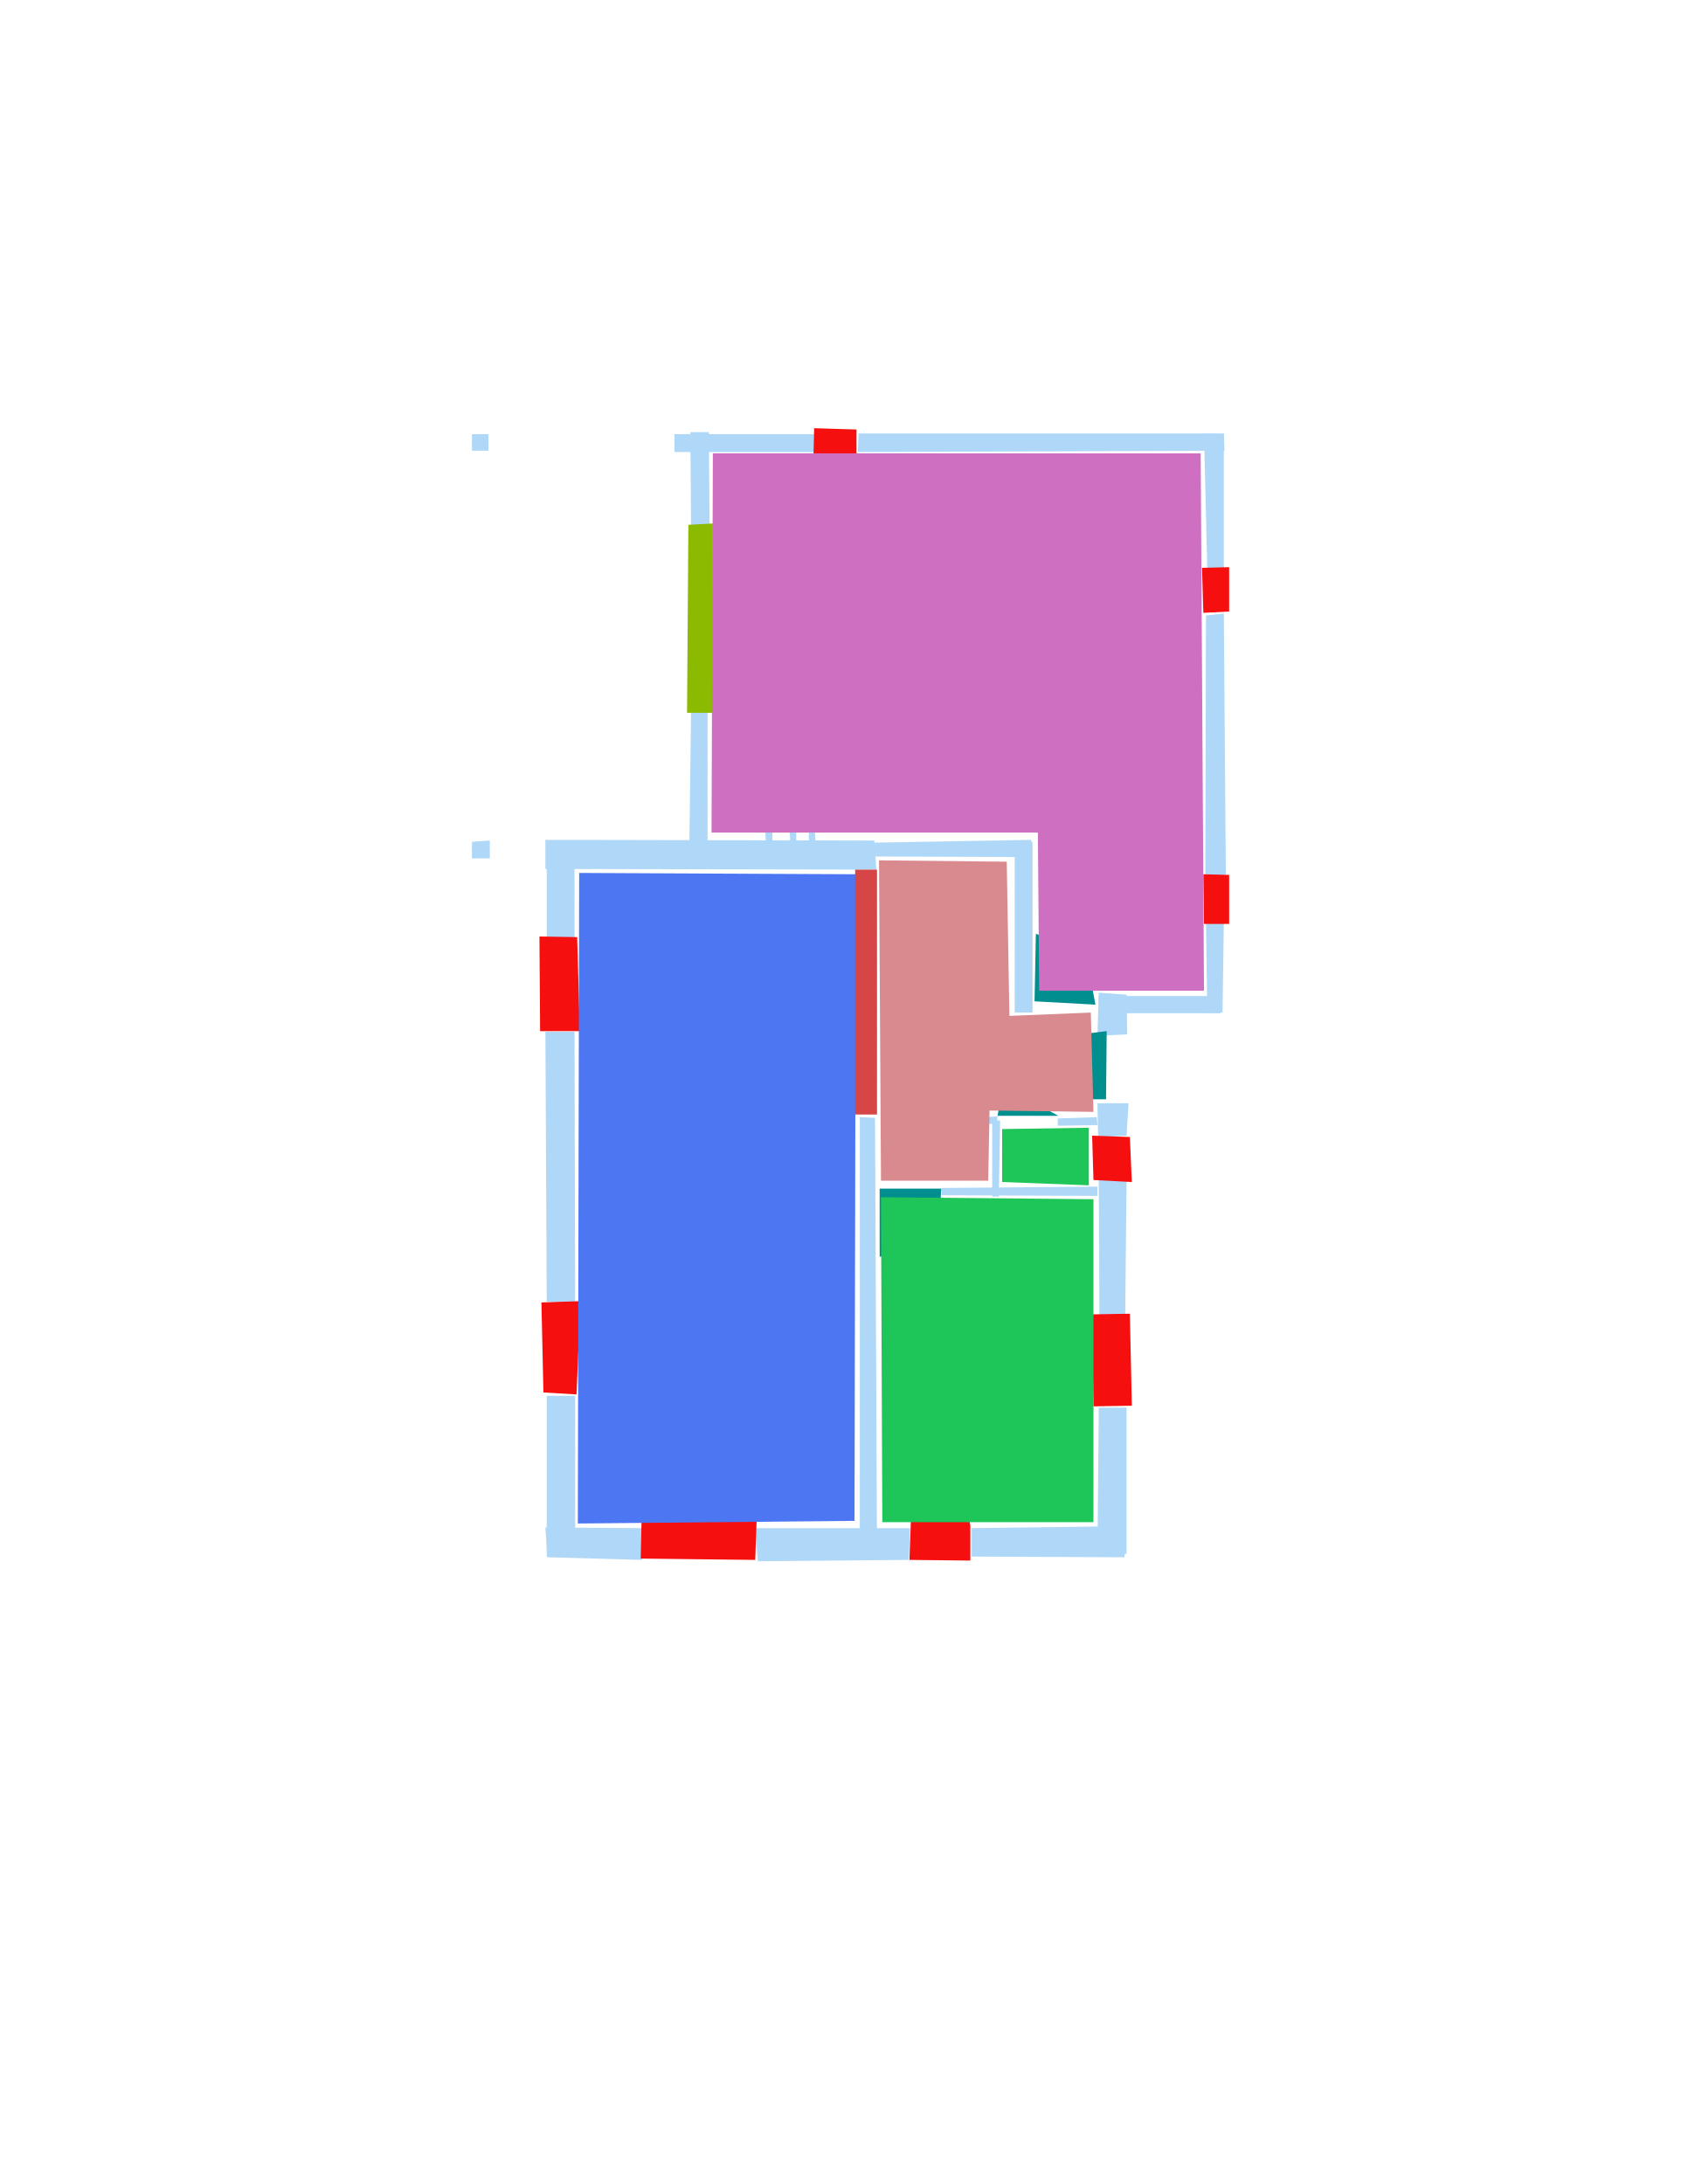
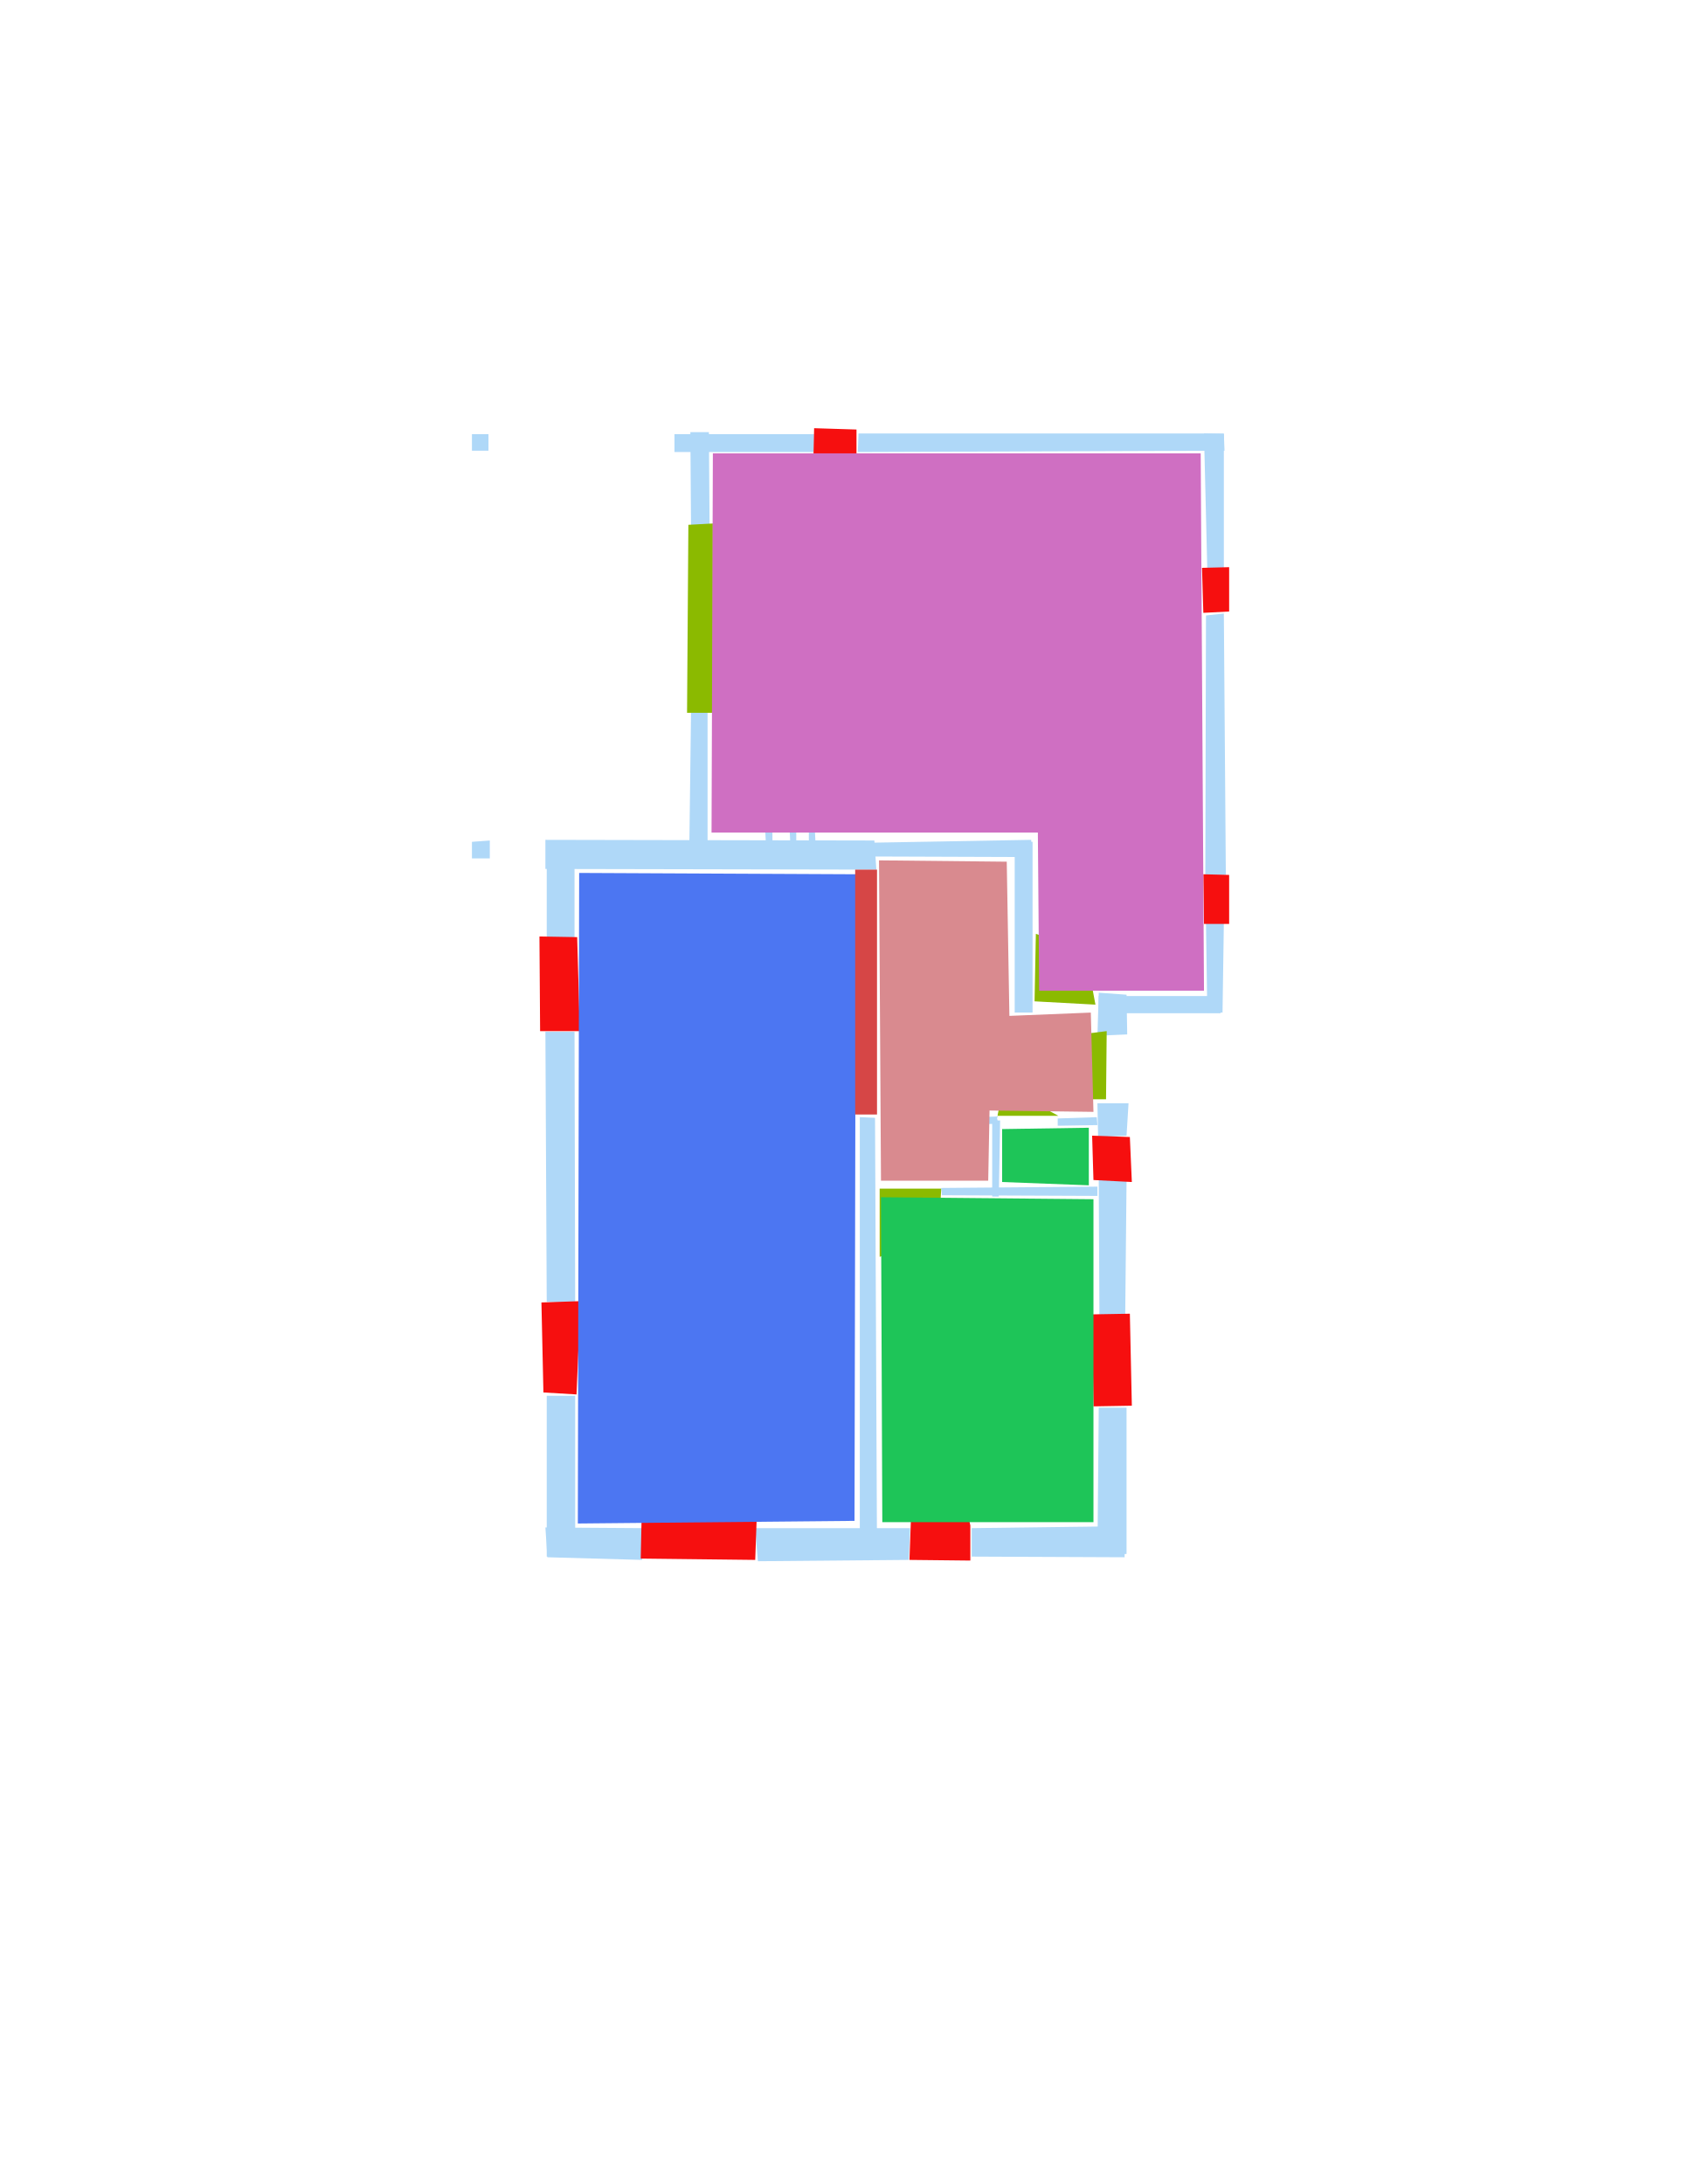
<svg xmlns="http://www.w3.org/2000/svg" version="1.1" width="2550" height="3300">
  <width>2479</width>
  <height>3508</height>
  <nclasslabel>50</nclasslabel>
  <nclassappear>6</nclassappear>
  <class>Bidet-1</class>
  <class>Bidet-2</class>
  <class>Bidet-3</class>
  <class>Bidet-4</class>
  <class>Door</class>
  <class>Door-1</class>
  <class>Door-23</class>
  <class>Oven-1</class>
  <class>Oven-2</class>
  <class>Oven-3</class>
  <class>Oven-4</class>
  <class>Parking</class>
  <class>Roof</class>
  <class>Room</class>
  <class>Separation</class>
  <class>Sink-1</class>
  <class>Sink-11</class>
  <class>Sink-12</class>
  <class>Sink-13</class>
  <class>Sink-14</class>
  <class>Sink-2</class>
  <class>Sink-3</class>
  <class>Sink-4</class>
  <class>Sink-5</class>
  <class>Sink-6</class>
  <class>Sofa-1</class>
  <class>Sofa-3</class>
  <class>Sofa-4</class>
  <class>Sofa-5</class>
  <class>Sofa-6</class>
  <class>Sofa-7</class>
  <class>Sofa-8</class>
  <class>Sofa-9</class>
  <class>Stairs-1</class>
  <class>Table-1</class>
  <class>Table-2</class>
  <class>Table-3</class>
  <class>Table-4</class>
  <class>Table-5</class>
  <class>Table-6</class>
  <class>Table-7</class>
  <class>Text</class>
  <class>Tub-1</class>
  <class>Tub-3</class>
  <class>TV-1</class>
  <class>TV-2</class>
  <class>Wall</class>
  <class>Wall-1</class>
  <class>Wallieee</class>
  <class>Window</class>
  <polygon class="Wall" fill="#AFD8F8" id="0" transcription="" points="1019,656 1230,656 1230,683 1019,683 " />
  <polygon class="Wall" fill="#AFD8F8" id="1" transcription="" points="1044,794 1072,794 1071,653 1043,653 " />
  <polygon class="Wall" fill="#AFD8F8" id="2" transcription="" points="1297,655 1849,655 1850,681 1296,683 " />
  <polygon class="Wall" fill="#AFD8F8" id="3" transcription="" points="1824,861 1849,861 1849,656 1819,655 " />
  <polygon class="Wall" fill="#AFD8F8" id="4" transcription="" points="1822,930 1849,927 1852,1322 1821,1324 " />
  <polygon class="Wall" fill="#AFD8F8" id="5" transcription="" points="1822,1395 1849,1395 1847,1530 1824,1530 " />
  <polygon class="Wall" fill="#AFD8F8" id="6" transcription="" points="1660,1505 1660,1531 1844,1531 1844,1505 " />
  <polygon class="Wall" fill="#AFD8F8" id="7" transcription="" points="1703,1563 1658,1565 1660,1500 1702,1503 " />
  <polygon class="Wall" fill="#AFD8F8" id="8" transcription="" points="1560,1530 1533,1530 1533,1270 1560,1272 " />
  <polygon class="Wall" fill="#AFD8F8" id="9" transcription="" points="1658,1667 1705,1667 1702,1716 1659,1718 " />
  <polygon class="Wall" fill="#AFD8F8" id="10" transcription="" points="1660,1783 1702,1784 1700,1986 1661,1988 " />
  <polygon class="Wall" fill="#AFD8F8" id="11" transcription="" points="1660,2127 1702,2127 1702,2348 1658,2350 " />
  <polygon class="Wall" fill="#AFD8F8" id="12" transcription="" points="1468,2309 1468,2352 1699,2353 1700,2306 " />
  <polygon class="Wall" fill="#AFD8F8" id="13" transcription="" points="1375,2309 1141,2309 1145,2359 1373,2357 " />
  <polygon class="Wall" fill="#AFD8F8" id="14" transcription="" points="1299,1688 1322,1689 1325,2347 1299,2348 " />
  <polygon class="Wall" fill="#AFD8F8" id="15" transcription="" points="971,2309 970,2357 827,2353 824,2308 " />
  <polygon class="Wall" fill="#AFD8F8" id="16" transcription="" points="826,2109 869,2109 869,2350 826,2352 " />
  <polygon class="Wall" fill="#AFD8F8" id="17" transcription="" points="826,1967 869,1969 868,1559 824,1559 " />
  <polygon class="Wall" fill="#AFD8F8" id="18" transcription="" points="826,1419 868,1419 868,1272 826,1270 " />
  <polygon class="Wall" fill="#AFD8F8" id="19" transcription="" points="824,1269 824,1313 1324,1314 1321,1270 " />
  <polygon class="Wall" fill="#AFD8F8" id="20" transcription="" points="1044,1077 1069,1075 1069,1313 1041,1313 " />
  <polygon class="Wall" fill="#AFD8F8" id="21" transcription="" points="1275,1274 1275,1294 1558,1295 1558,1269 " />
  <polygon class="Wall" fill="#AFD8F8" id="22" transcription="" points="713,656 738,656 738,681 713,681 " />
  <polygon class="Wall" fill="#AFD8F8" id="23" transcription="" points="713,1272 740,1270 740,1297 713,1297 " />
  <polygon class="Wall" fill="#AFD8F8" id="24" transcription="" points="1157,1234 1157,1245 1230,1245 1230,1233 " />
  <polygon class="Wall" fill="#AFD8F8" id="25" transcription="" points="1155,1234 1167,1233 1167,1272 1157,1272 " />
  <polygon class="Wall" fill="#AFD8F8" id="26" transcription="" points="1192,1232 1203,1231 1203,1275 1194,1275 " />
  <polygon class="Wall" fill="#AFD8F8" id="27" transcription="" points="1222,1233 1230,1233 1232,1272 1222,1272 " />
  <polygon class="Wall" fill="#AFD8F8" id="28" transcription="" points="1423,1690 1424,1700 1508,1698 1506,1687 " />
  <polygon class="Wall" fill="#AFD8F8" id="29" transcription="" points="1598,1690 1598,1701 1658,1700 1657,1688 " />
  <polygon class="Wall" fill="#AFD8F8" id="30" transcription="" points="1422,1795 1423,1806 1658,1807 1658,1793 " />
  <polygon class="Wall" fill="#AFD8F8" id="31" transcription="" points="1509,1808 1499,1808 1499,1693 1511,1693 " />
  <polygon class="Window" fill="#f60f0f" id="32" transcription="" points="1230,647 1229,688 1294,690 1294,649 " />
  <polygon class="Window" fill="#f60f0f" id="33" transcription="" points="1816,858 1857,857 1857,924 1818,926 " />
  <polygon class="Parking" fill="#8BBA00" id="34" transcription="" points="1040,793 1077,791 1077,1077 1038,1077 " />
  <polygon class="Window" fill="#f60f0f" id="35" transcription="" points="1818,1321 1857,1322 1857,1396 1819,1396 " />
  <polygon class="Window" fill="#f60f0f" id="36" transcription="" points="1650,1716 1707,1718 1710,1786 1652,1783 " />
  <polygon class="Window" fill="#f60f0f" id="37" transcription="" points="1650,1986 1707,1985 1710,2124 1652,2125 " />
  <polygon class="Window" fill="#f60f0f" id="38" transcription="" points="1374,2357 1466,2358 1466,2305 1454,2250 1379,2219 " />
  <polygon class="Window" fill="#f60f0f" id="39" transcription="" points="968,2355 1141,2357 1146,2215 1079,2232 1057,2280 1019,2225 971,2219 " />
  <polygon class="Window" fill="#f60f0f" id="40" transcription="" points="818,1968 821,2104 871,2107 877,1966 " />
  <polygon class="Window" fill="#f60f0f" id="41" transcription="" points="815,1415 872,1416 876,1558 816,1558 " />
-   <polygon class="Door" fill="#008E8E" id="42" transcription="" points="1565,1411 1563,1513 1655,1518 1640,1438 " />
-   <polygon class="Door" fill="#008E8E" id="43" transcription="" points="1563,1661 1671,1661 1672,1558 1608,1566 1565,1616 " />
-   <polygon class="Door" fill="#008E8E" id="44" transcription="" points="1329,1899 1329,1796 1422,1796 1419,1850 1386,1883 " />
-   <polygon class="Door" fill="#008E8E" id="45" transcription="" points="1516,1641 1599,1686 1507,1686 " />
+   <polygon class="Door" fill="#8BBA00" id="42" transcription="" points="1565,1411 1563,1513 1655,1518 1640,1438 " />
+   <polygon class="Door" fill="#8BBA00" id="43" transcription="" points="1563,1661 1671,1661 1672,1558 1608,1566 1565,1616 " />
+   <polygon class="Door" fill="#8BBA00" id="44" transcription="" points="1329,1899 1329,1796 1422,1796 1419,1850 1386,1883 " />
+   <polygon class="Door" fill="#8BBA00" id="45" transcription="" points="1516,1641 1599,1686 1507,1686 " />
  <polygon class="bathRoom" fill="#cf6fc2" id="46" transcription="" points="1077,685 1814,685 1819,1497 1570,1497 1568,1258 1075,1258 " />
  <polygon class="kitchen" fill="#4c76f2" id="47" transcription="" points="875,1319 873,2302 1291,2298 1293,1321 " />
  <polygon class="bedRoom" fill="#d98a8f" id="48" transcription="" points="1328,1300 1331,1784 1493,1784 1495,1678 1652,1680 1648,1530 1525,1535 1521,1302 " />
  <polygon class="livingRoom" fill="#1ec558" id="49" transcription="" points="1652,1812 1652,2300 1333,2300 1331,1809 " />
  <polygon class="livingRoom" fill="#1ec558" id="50" transcription="" points="1514,1706 1645,1704 1645,1791 1514,1786 " />
  <polygon class="Separation" fill="#D64646" id="51" transcription="" points="1292,1314 1325,1314 1325,1684 1292,1684 " />
  <relation type="incident" objects="32,2" />
  <relation type="incident" objects="2,3" />
  <relation type="incident" objects="3,33" />
  <relation type="incident" objects="33,4" />
  <relation type="incident" objects="4,35" />
  <relation type="incident" objects="35,5" />
  <relation type="incident" objects="5,6" />
  <relation type="incident" objects="6,7" />
  <relation type="incident" objects="7,43" />
  <relation type="incident" objects="43,9" />
  <relation type="incident" objects="9,36" />
  <relation type="incident" objects="36,10" />
  <relation type="incident" objects="10,37" />
  <relation type="incident" objects="37,11" />
  <relation type="incident" objects="11,12" />
  <relation type="incident" objects="12,38" />
  <relation type="incident" objects="38,13" />
  <relation type="incident" objects="13,39" />
  <relation type="incident" objects="15,39" />
  <relation type="incident" objects="15,16" />
  <relation type="incident" objects="16,40" />
  <relation type="incident" objects="17,40" />
  <relation type="incident" objects="17,41" />
  <relation type="incident" objects="41,18" />
  <relation type="incident" objects="18,19" />
  <relation type="incident" objects="19,20" />
  <relation type="incident" objects="20,34" />
  <relation type="incident" objects="34,1" />
  <relation type="incident" objects="1,0" />
  <relation type="incident" objects="19,21" />
  <relation type="incident" objects="21,8" />
  <relation type="incident" objects="8,42" />
  <relation type="incident" objects="42,6" />
  <relation type="incident" objects="42,7" />
  <relation type="incident" objects="14,13" />
  <relation type="incident" objects="14,44" />
  <relation type="incident" objects="44,30" />
  <relation type="incident" objects="30,10" />
  <relation type="incident" objects="30,31" />
  <relation type="incident" objects="31,28" />
  <relation type="incident" objects="31,45" />
  <relation type="incident" objects="45,29" />
  <relation type="incident" objects="29,9" />
  <relation type="incident" objects="51,19" />
  <relation type="incident" objects="51,21" />
  <relation type="incident" objects="51,14" />
  <relation type="neighbour" objects="46,48" />
  <relation type="neighbour" objects="48,47" />
  <relation type="neighbour" objects="47,49" />
  <relation type="neighbour" objects="49,48" />
  <relation type="neighbour" objects="48,50" />
  <relation type="neighbour" objects="50,49" />
  <relation type="neighbour" objects="47,46" />
  <relation type="access" objects="48,44,49" />
  <relation type="access" objects="50,45,48" />
  <relation type="access" objects="48,43,48" />
  <relation type="access" objects="48,42,46" />
  <relation type="access" objects="49,38,49" />
  <relation type="access" objects="48,51,47" />
  <relation type="outerP" objects="0,1,34,20,19,18,41,17,40,16,15,39,13,38,12,11,37,10,36,9,43,7,6,5,35,4,33,3,2,32" />
  <relation type="surround" objects="0,32,2,3,4,35,5,6,42,8,21,19,20,34,1,0,46" />
  <relation type="surround" objects="19,51,14,13,39,15,16,40,17,41,18,19,47" />
  <relation type="surround" objects="21,8,42,7,43,9,29,45,31,30,44,14,51,21,48" />
  <relation type="surround" objects="45,29,9,36,10,30,31,50" />
  <relation type="surround" objects="30,10,37,11,12,38,13,14,44,49" />
</svg>
